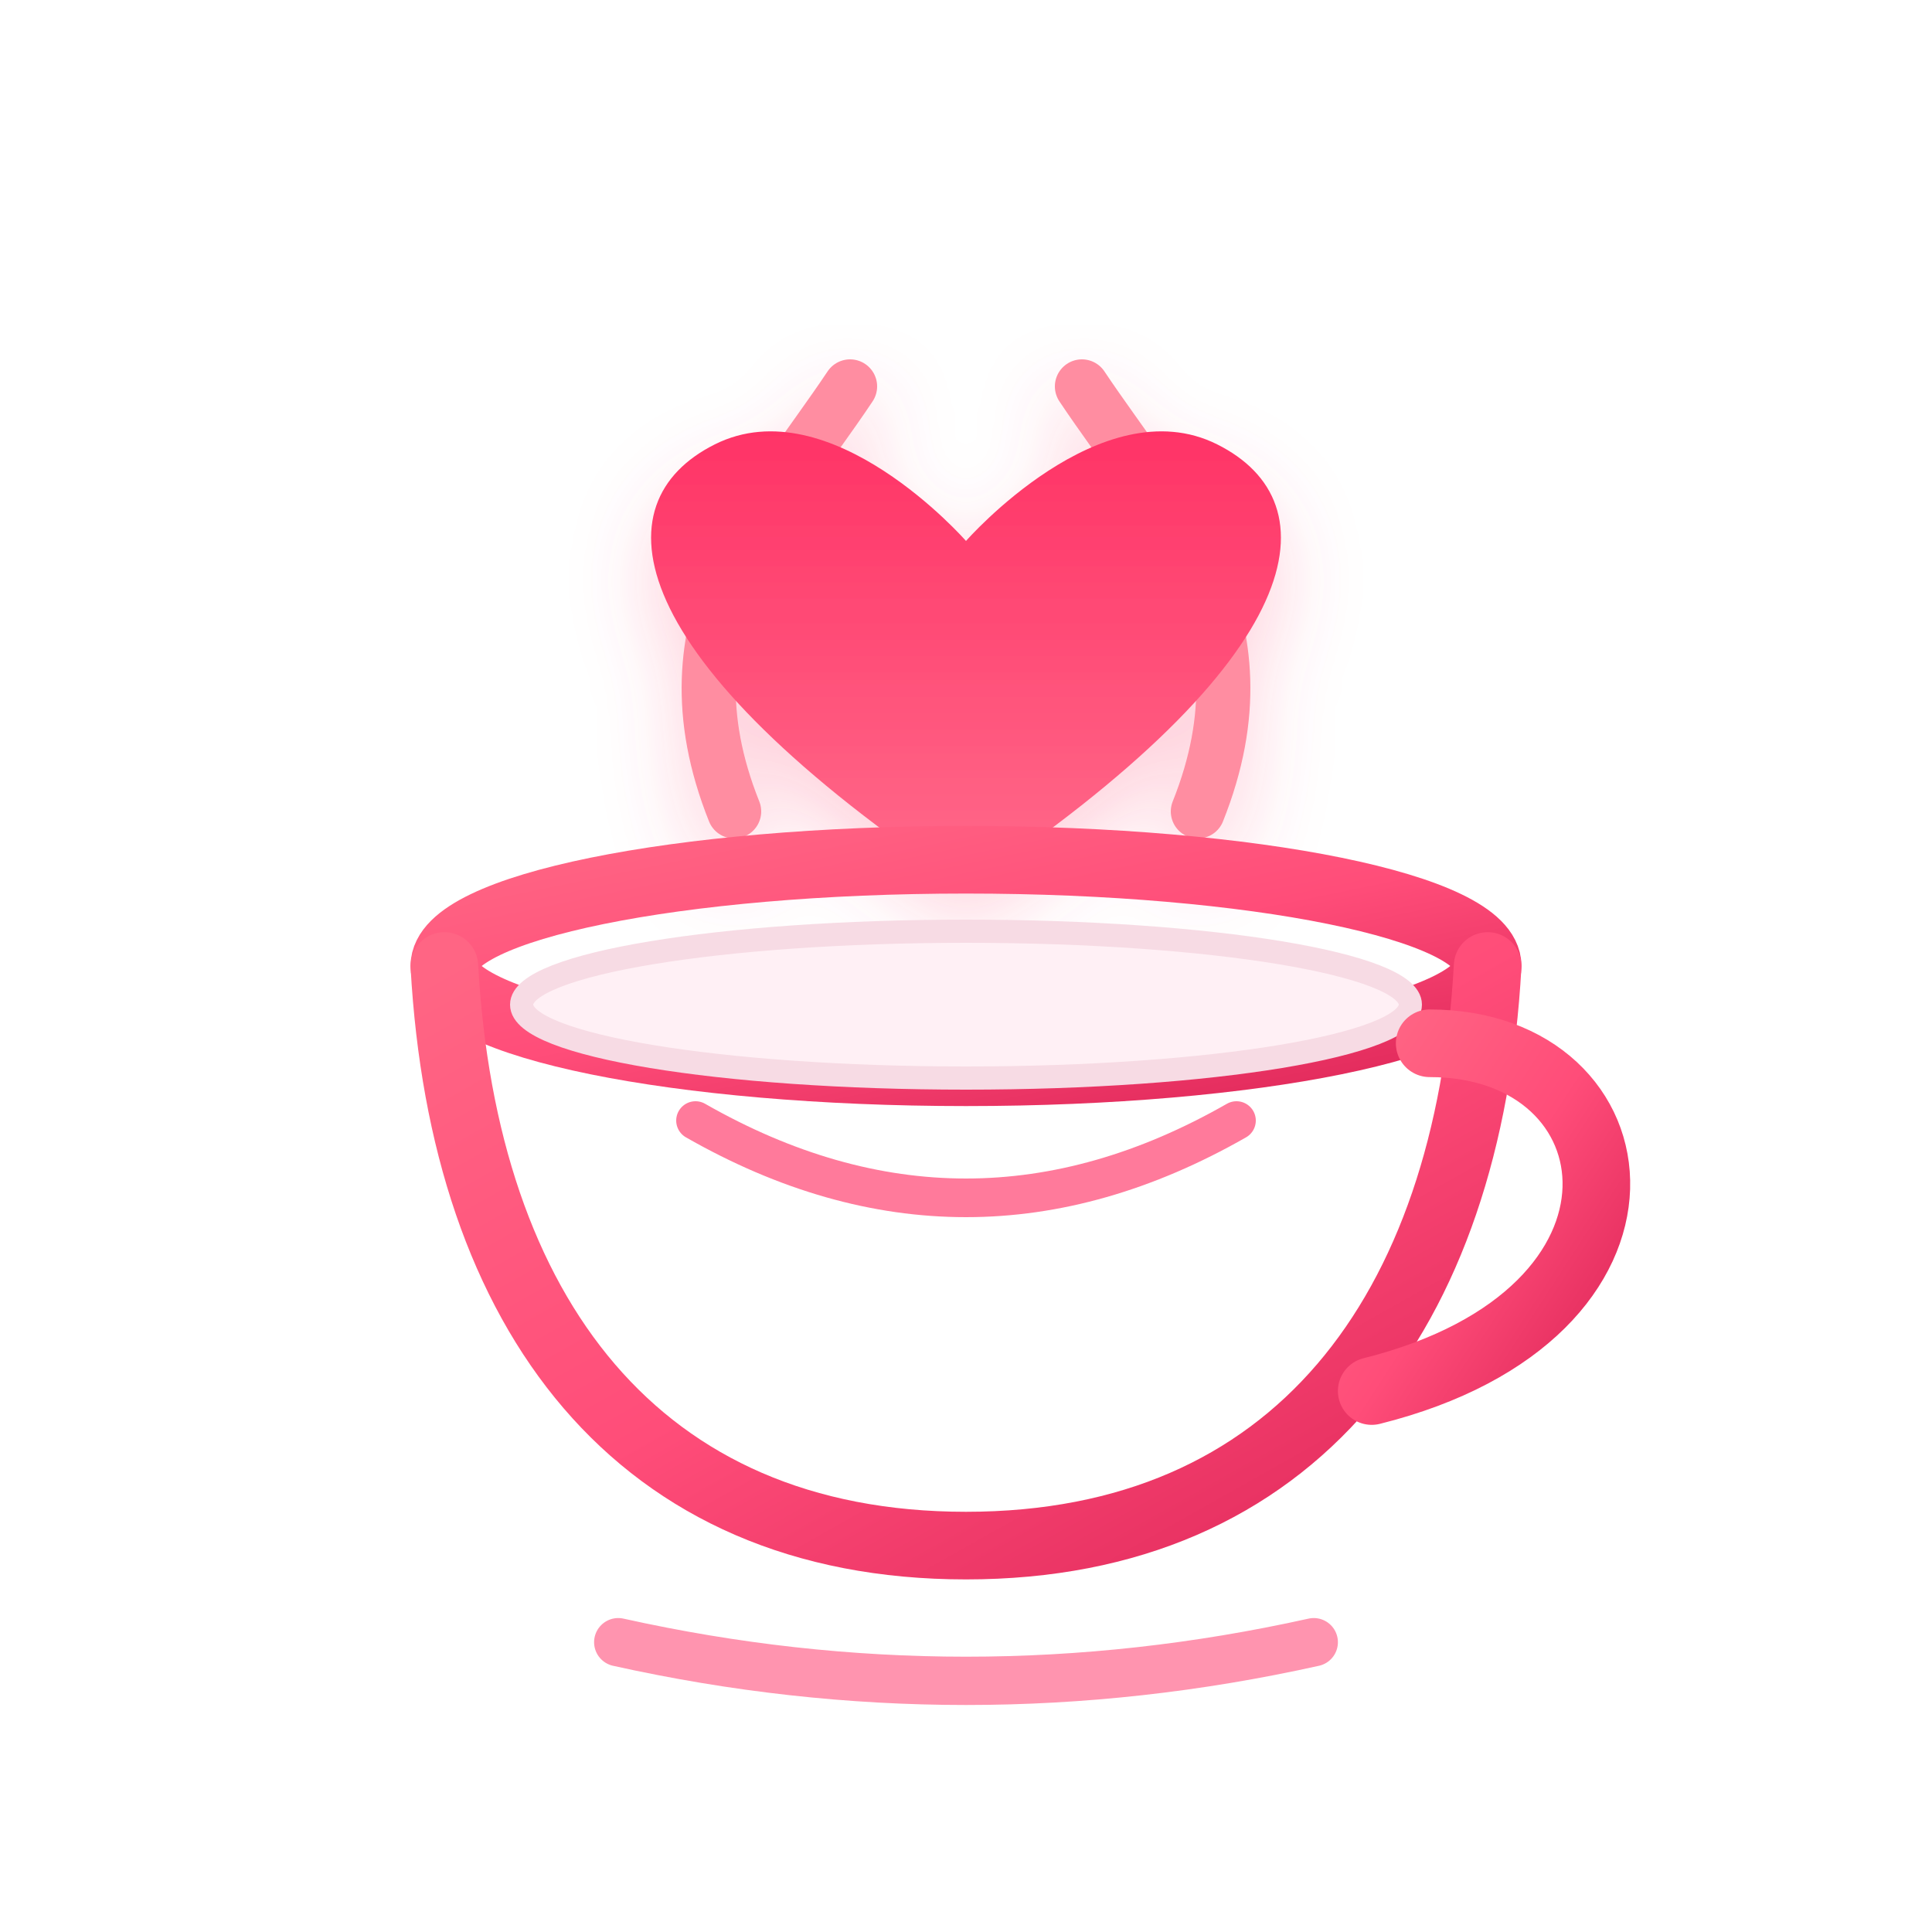
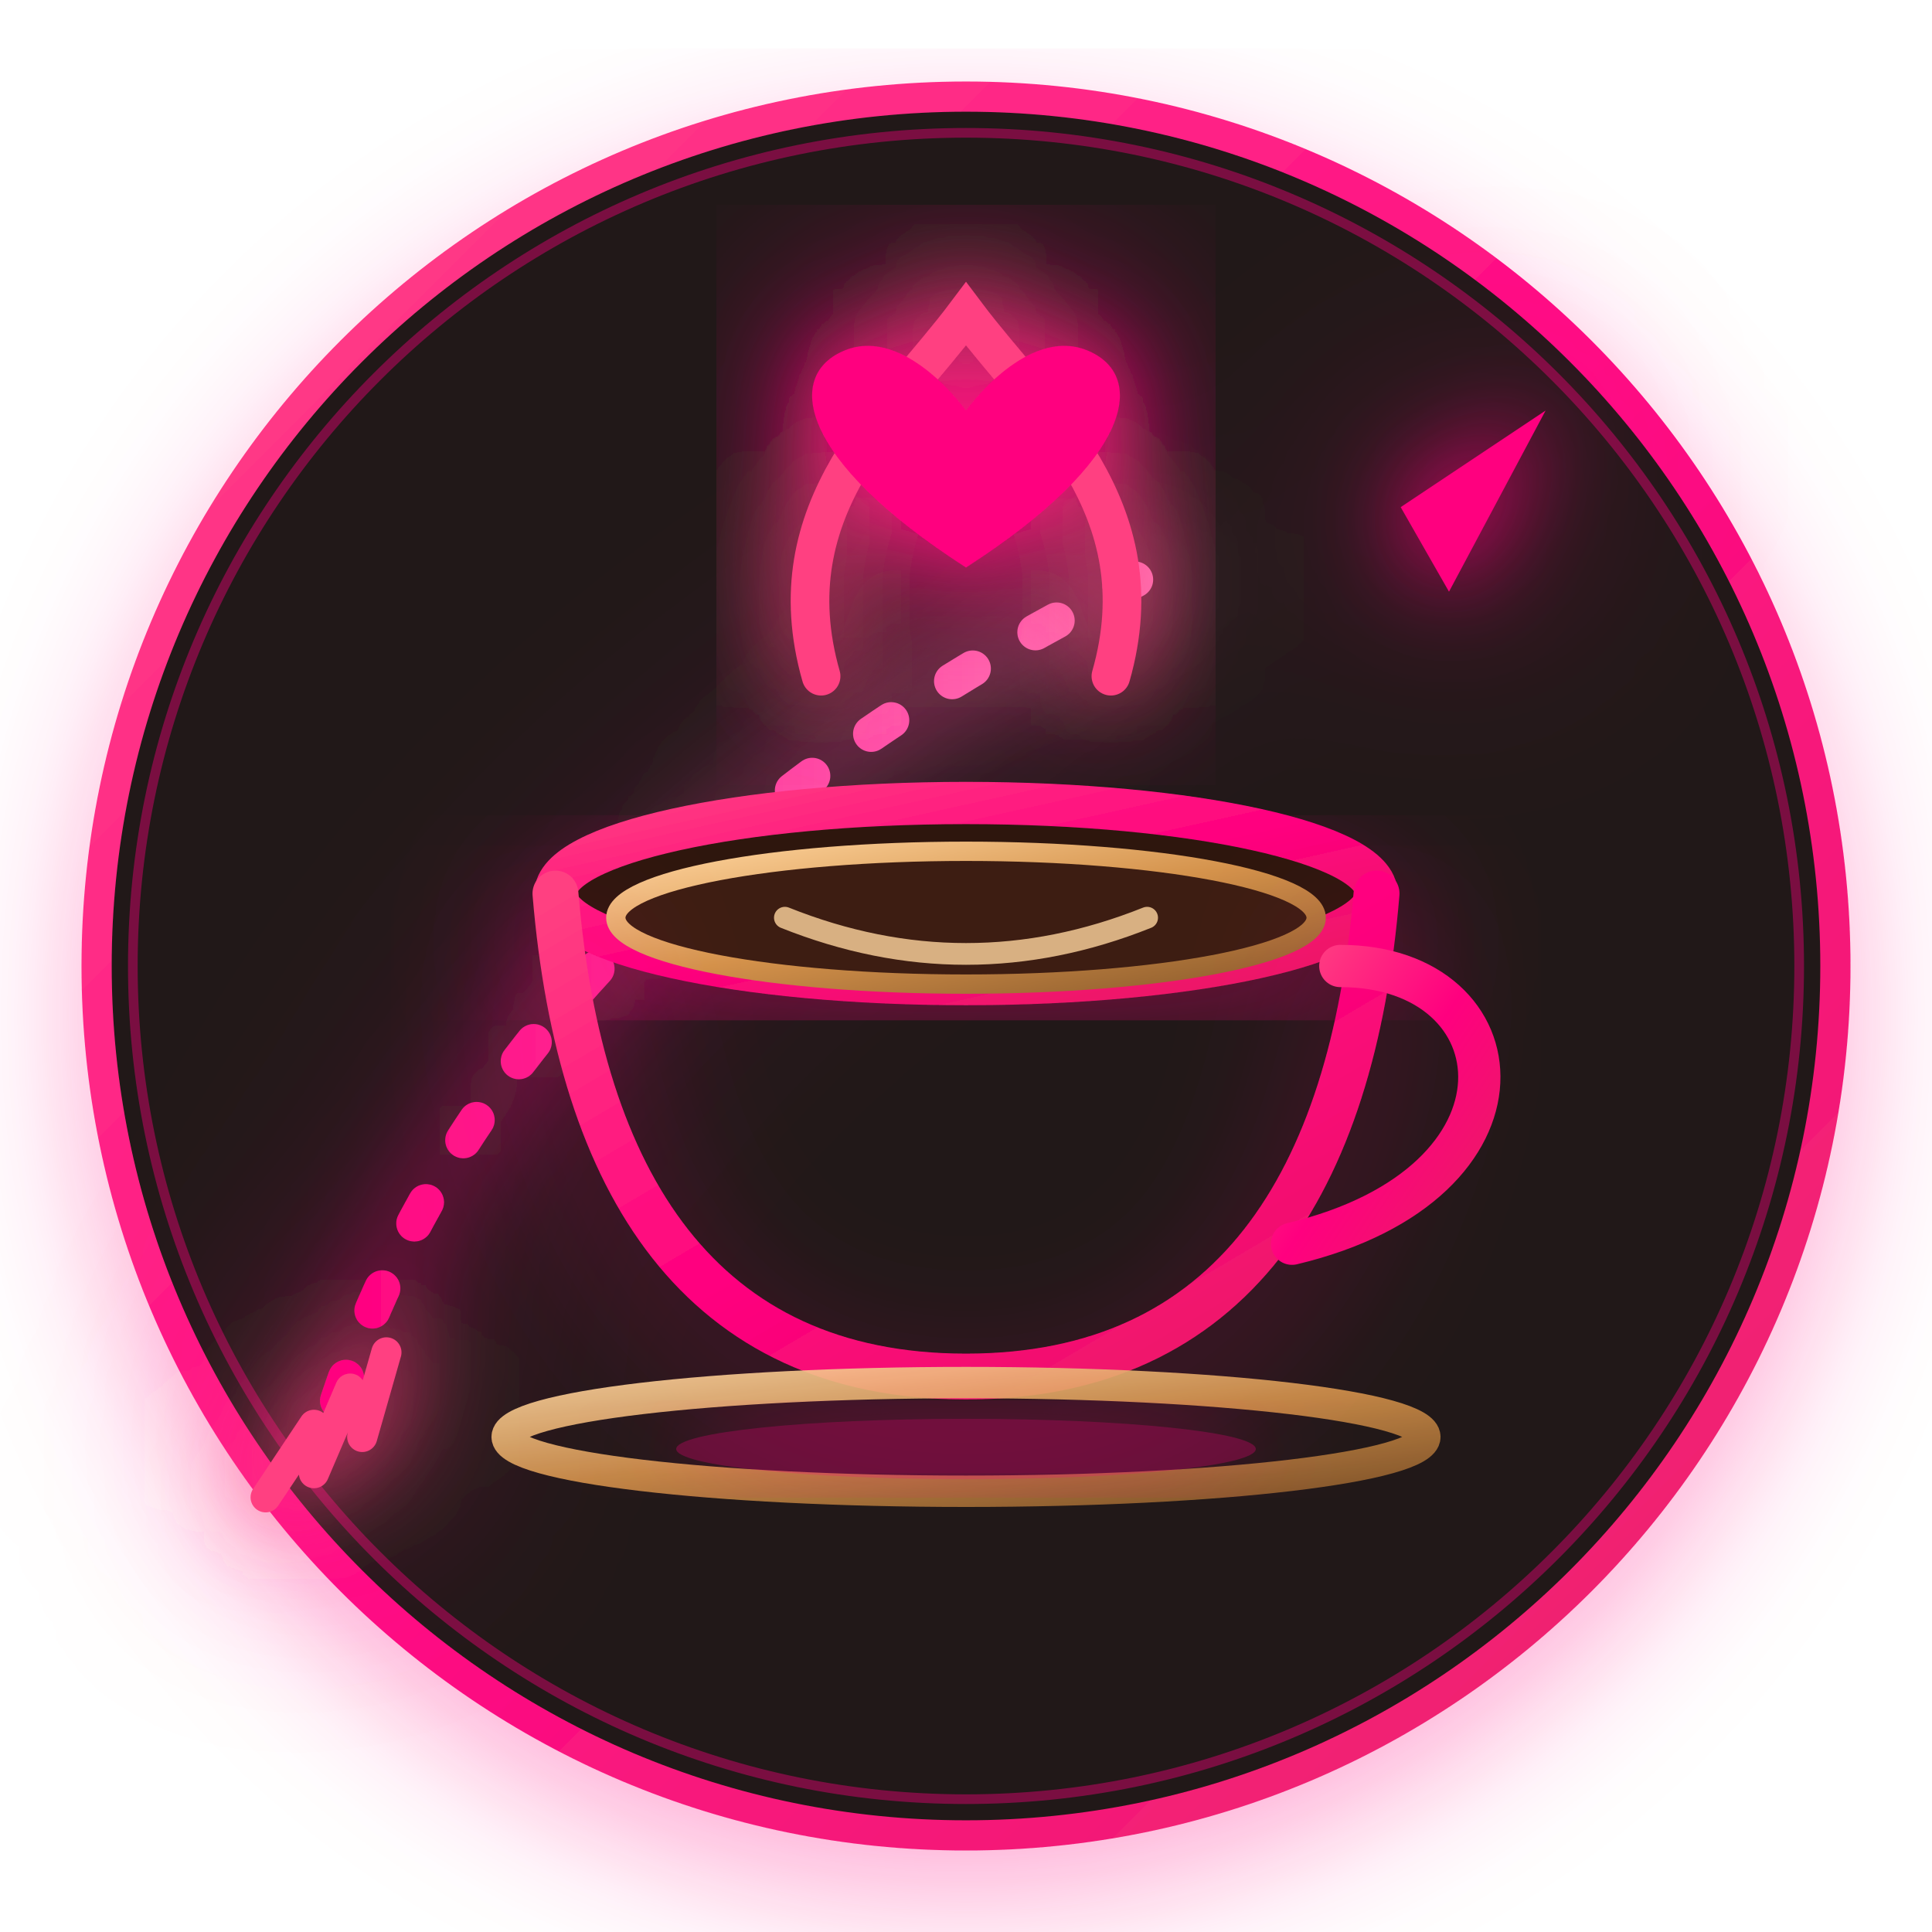
- <svg xmlns="http://www.w3.org/2000/svg" viewBox="0 0 100 100" width="100%" height="100%">
+ <svg xmlns="http://www.w3.org/2000/svg" viewBox="0 0 160 160" width="100%" height="100%">
  <defs>
-     <linearGradient id="cupdatePinkGrad" x1="0%" y1="0%" x2="100%" y2="100%">
-       <stop offset="0%" stop-color="#ff6584" />
-       <stop offset="50%" stop-color="#ff4d79" />
-       <stop offset="100%" stop-color="#e0285a" />
+     <linearGradient id="neonPinkGrad" x1="0%" y1="0%" x2="100%" y2="100%">
+       <stop offset="0%" stop-color="#ff4081" />
+       <stop offset="50%" stop-color="#ff007f" />
+       <stop offset="100%" stop-color="#e91e63" />
    </linearGradient>
-     <linearGradient id="heartGrad" x1="0%" y1="0%" x2="0%" y2="100%">
-       <stop offset="0%" stop-color="#ff3366" />
-       <stop offset="100%" stop-color="#ff6b8b" />
+     <linearGradient id="coffeeGoldGrad" x1="0%" y1="0%" x2="100%" y2="100%">
+       <stop offset="0%" stop-color="#ffd59e" />
+       <stop offset="50%" stop-color="#d4924b" />
+       <stop offset="100%" stop-color="#8b5a2b" />
    </linearGradient>
-     <filter id="softGlow" x="-20%" y="-20%" width="140%" height="140%">
-       <feDropShadow dx="0" dy="2" stdDeviation="2" flood-color="#ff4d79" flood-opacity="0.25" />
+     <linearGradient id="arrowGrad" x1="0%" y1="0%" x2="100%" y2="0%">
+       <stop offset="0%" stop-color="#ff007f" />
+       <stop offset="100%" stop-color="#ff80bf" />
+     </linearGradient>
+     <filter id="neonGlowPink" x="-30%" y="-30%" width="160%" height="160%">
+       <feGaussianBlur stdDeviation="4" result="blur1" />
+       <feGaussianBlur stdDeviation="9" result="blur2" />
+       <feMerge>
+         <feMergeNode in="blur2" />
+         <feMergeNode in="blur1" />
+         <feMergeNode in="SourceGraphic" />
+       </feMerge>
+     </filter>
+     <filter id="subtleShadow" x="-20%" y="-20%" width="140%" height="140%">
+       <feDropShadow dx="0" dy="4" stdDeviation="6" flood-color="#ff007f" flood-opacity="0.35" />
    </filter>
  </defs>
-   <g filter="url(#softGlow)">
-     <path d="M 38 42 C 34 32, 40 26, 44 20" fill="none" stroke="#ff8da1" stroke-width="2.8" stroke-linecap="round" />
-     <path d="M 62 42 C 66 32, 60 26, 56 20" fill="none" stroke="#ff8da1" stroke-width="2.8" stroke-linecap="round" />
-     <path d="M 50 28 C 50 28, 43 20, 37 23 C 31 26, 32 34, 50 46 C 68 34, 69 26, 63 23 C 57 20, 50 28, 50 28 Z" fill="url(#heartGrad)" />
+   <circle cx="80" cy="80" r="72" fill="#180e0c" stroke="url(#neonPinkGrad)" stroke-width="2.5" opacity="0.95" filter="url(#subtleShadow)" />
+   <circle cx="80" cy="80" r="69" fill="none" stroke="#ff007f" stroke-width="0.8" opacity="0.4" />
+   <g filter="url(#neonGlowPink)">
+     <path d="M 28 116 Q 42 74 94 48" fill="none" stroke="url(#arrowGrad)" stroke-width="3" stroke-linecap="round" stroke-dasharray="2 6" />
+     <polygon points="128,34 116,42 120,49" fill="#ff007f" />
+     <path d="M 26 118 L 22 124 M 29 115 L 26 122 M 32 112 L 30 119" stroke="#ff4081" stroke-width="2.5" stroke-linecap="round" />
  </g>
-   <ellipse cx="50" cy="50" rx="27" ry="5.5" fill="none" stroke="url(#cupdatePinkGrad)" stroke-width="3.5" stroke-linecap="round" />
-   <ellipse cx="50" cy="52" rx="23" ry="3.8" fill="#fff0f5" stroke="#f7dbe4" stroke-width="1.2" />
-   <path d="M 23 50 C 24 68, 33 80, 50 80 C 67 80, 76 68, 77 50" fill="none" stroke="url(#cupdatePinkGrad)" stroke-width="3.5" stroke-linecap="round" />
-   <path d="M 36 58 Q 50 66 64 58" fill="none" stroke="#ff4d79" stroke-width="2" stroke-linecap="round" opacity="0.75" />
-   <path d="M 74 54 C 85 54, 87 68, 71 72" fill="none" stroke="url(#cupdatePinkGrad)" stroke-width="3.5" stroke-linecap="round" />
-   <path d="M 32 85 Q 50 89 68 85" fill="none" stroke="#ff4d79" stroke-width="2.5" stroke-linecap="round" opacity="0.6" />
+   <g filter="url(#neonGlowPink)">
+     <path d="M 68 56 C 64 42, 74 34, 80 26 C 86 34, 96 42, 92 56" fill="none" stroke="#ff4081" stroke-width="3.2" stroke-linecap="round" />
+     <path d="M 80 34 C 80 34, 75 27, 70 29 C 65 31, 66 38, 80 47 C 94 38, 95 31, 90 29 C 85 27, 80 34, 80 34 Z" fill="#ff007f" />
+   </g>
+   <ellipse cx="80" cy="74" rx="34" ry="7.5" fill="#2d1710" stroke="url(#neonPinkGrad)" stroke-width="3.5" filter="url(#subtleShadow)" />
+   <ellipse cx="80" cy="76" rx="29" ry="5.5" fill="#3d1d12" stroke="url(#coffeeGoldGrad)" stroke-width="1.6" />
+   <path d="M 65 76 Q 80 82 95 76" fill="none" stroke="#ffd59e" stroke-width="1.8" stroke-linecap="round" opacity="0.8" />
+   <path d="M 46 74 C 48 98, 58 114, 80 114 C 102 114, 112 98, 114 74" fill="none" stroke="url(#neonPinkGrad)" stroke-width="3.8" stroke-linecap="round" filter="url(#subtleShadow)" />
+   <path d="M 111 80 C 126 80, 128 98, 107 103" fill="none" stroke="url(#neonPinkGrad)" stroke-width="3.5" stroke-linecap="round" />
+   <ellipse cx="80" cy="119" rx="38" ry="4.5" fill="none" stroke="url(#coffeeGoldGrad)" stroke-width="2.6" opacity="0.9" />
+   <ellipse cx="80" cy="120" rx="24" ry="2.5" fill="#ff007f" opacity="0.3" filter="url(#neonGlowPink)" />
</svg>
